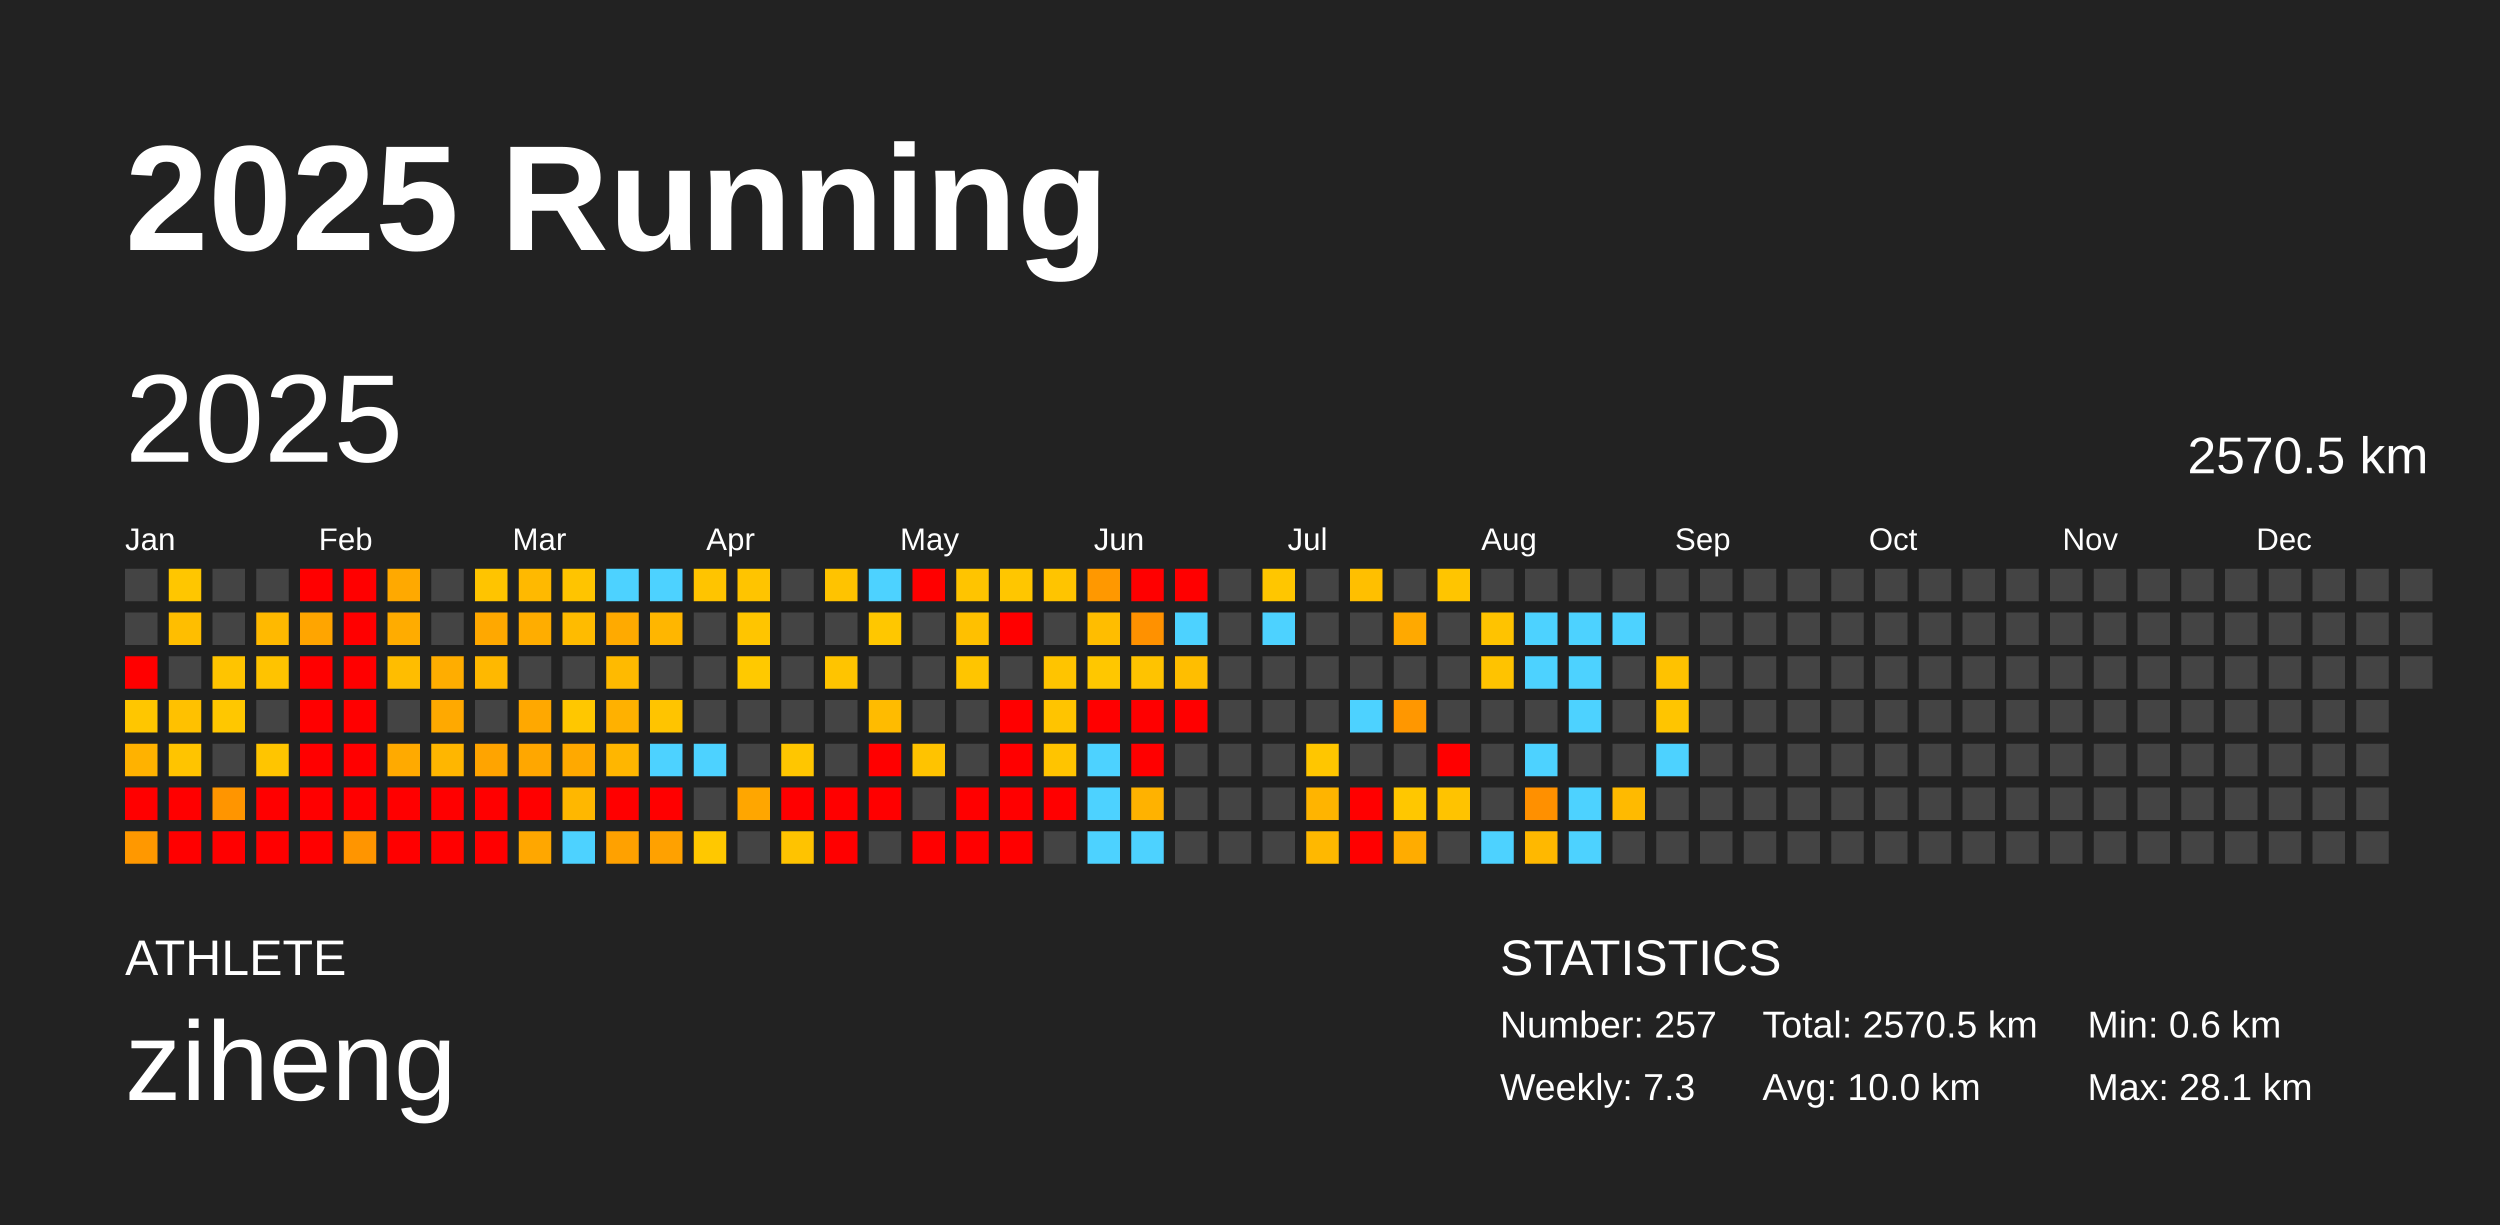
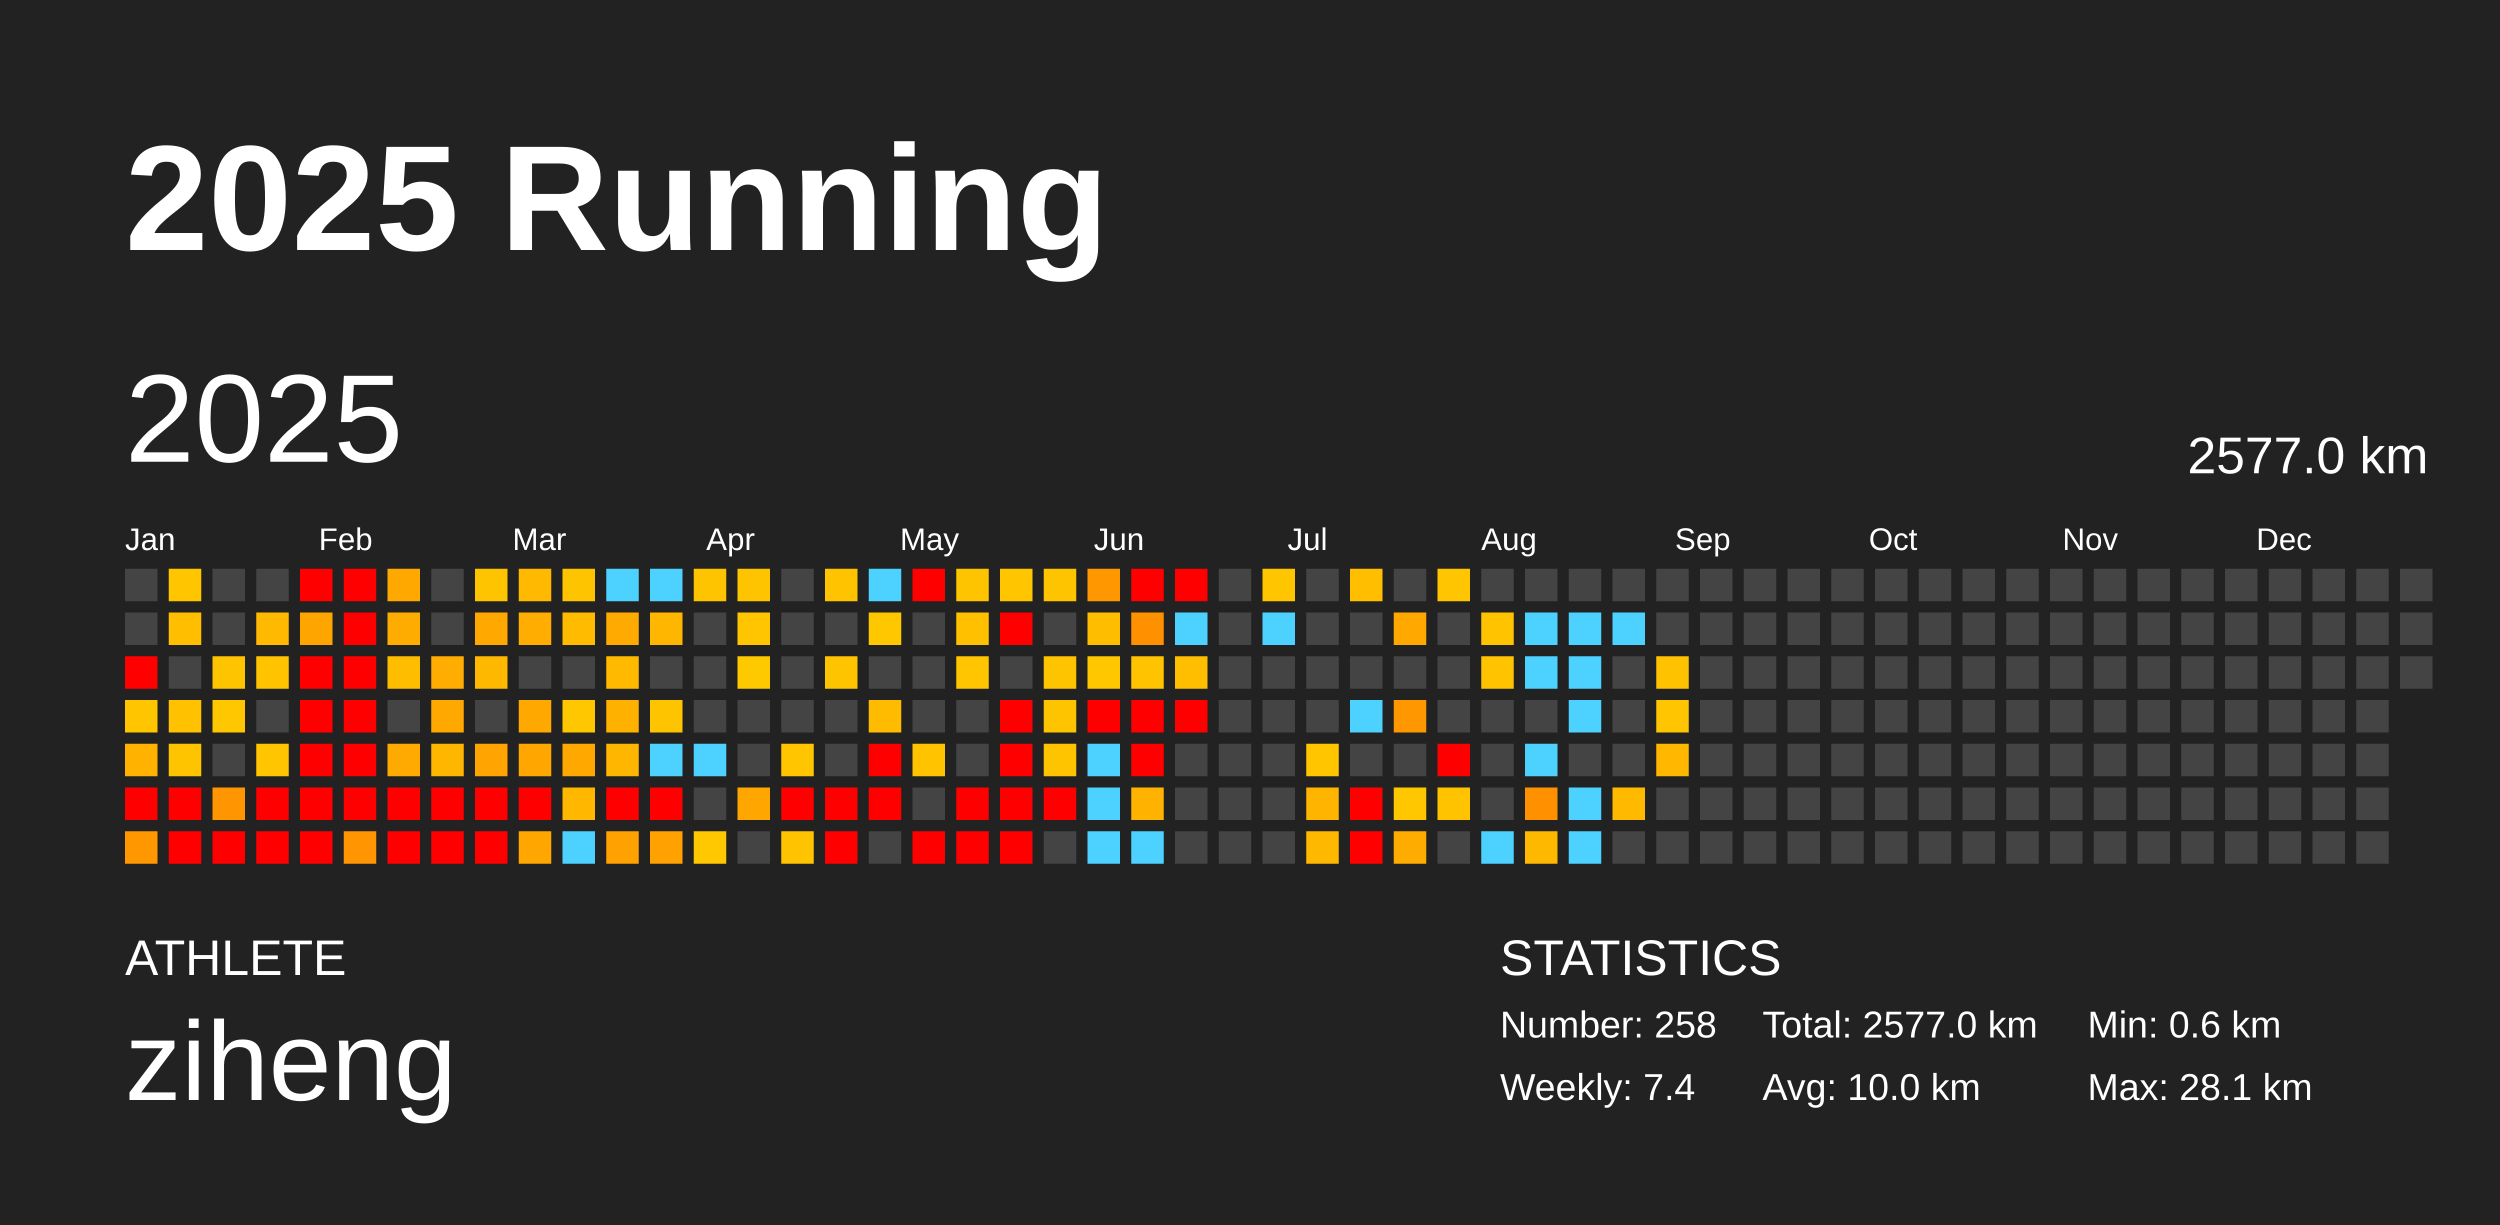
<svg xmlns="http://www.w3.org/2000/svg" baseProfile="full" height="98mm" version="1.1" viewBox="0,0,200,98" width="200mm">
  <defs />
  <rect fill="#222222" height="98" width="200" x="0" y="0" />
  <text fill="#FFFFFF" style="font-size:12px; font-family:Arial; font-weight:bold;" x="10" y="20">2025 Running</text>
  <text fill="#FFFFFF" style="font-size:4px; font-family:Arial" x="10" y="78">ATHLETE</text>
  <text fill="#FFFFFF" style="font-size:9px; font-family:Arial" x="10" y="88">ziheng</text>
  <text fill="#FFFFFF" style="font-size:4px; font-family:Arial" x="120" y="78">STATISTICS</text>
-   <text fill="#FFFFFF" style="font-size:3px; font-family:Arial" x="120" y="83">Number: 257</text>
-   <text fill="#FFFFFF" style="font-size:3px; font-family:Arial" x="120" y="88">Weekly: 7.3</text>
-   <text fill="#FFFFFF" style="font-size:3px; font-family:Arial" x="141" y="83">Total: 2570.5 km</text>
+   <text fill="#FFFFFF" style="font-size:3px; font-family:Arial" x="120" y="83">Number: 258</text>
+   <text fill="#FFFFFF" style="font-size:3px; font-family:Arial" x="120" y="88">Weekly: 7.4</text>
+   <text fill="#FFFFFF" style="font-size:3px; font-family:Arial" x="141" y="83">Total: 2577.0 km</text>
  <text fill="#FFFFFF" style="font-size:3px; font-family:Arial" x="141" y="88">Avg: 10.0 km</text>
  <text fill="#FFFFFF" style="font-size:3px; font-family:Arial" x="167" y="83">Min: 0.6 km</text>
  <text fill="#FFFFFF" style="font-size:3px; font-family:Arial" x="167" y="88">Max: 28.1 km</text>
  <text dominant-baseline="hanging" fill="#FFFFFF" style="font-size:10.0px; font-family:Arial;" x="10" y="30">2025</text>
-   <text dominant-baseline="hanging" fill="#FFFFFF" style="font-size:4.125px; font-family:Arial;" x="175" y="35">2570.5 km</text>
+   <text dominant-baseline="hanging" fill="#FFFFFF" style="font-size:4.125px; font-family:Arial;" x="175" y="35">2577.0 km</text>
  <text fill="#FFFFFF" style="font-size:2.5px; font-family:Arial" x="10.0" y="44">Jan</text>
  <text fill="#FFFFFF" style="font-size:2.5px; font-family:Arial" x="25.5" y="44">Feb</text>
  <text fill="#FFFFFF" style="font-size:2.5px; font-family:Arial" x="41.0" y="44">Mar</text>
  <text fill="#FFFFFF" style="font-size:2.5px; font-family:Arial" x="56.5" y="44">Apr</text>
  <text fill="#FFFFFF" style="font-size:2.5px; font-family:Arial" x="72.0" y="44">May</text>
  <text fill="#FFFFFF" style="font-size:2.5px; font-family:Arial" x="87.5" y="44">Jun</text>
  <text fill="#FFFFFF" style="font-size:2.5px; font-family:Arial" x="103.0" y="44">Jul</text>
  <text fill="#FFFFFF" style="font-size:2.5px; font-family:Arial" x="118.5" y="44">Aug</text>
  <text fill="#FFFFFF" style="font-size:2.5px; font-family:Arial" x="134.0" y="44">Sep</text>
  <text fill="#FFFFFF" style="font-size:2.5px; font-family:Arial" x="149.5" y="44">Oct</text>
  <text fill="#FFFFFF" style="font-size:2.5px; font-family:Arial" x="165.0" y="44">Nov</text>
  <text fill="#FFFFFF" style="font-size:2.5px; font-family:Arial" x="180.5" y="44">Dec</text>
  <rect fill="#444444" height="2.6" width="2.6" x="10.0" y="45.5" />
  <rect fill="#444444" height="2.6" width="2.6" x="10.0" y="49.0" />
  <rect fill="red" height="2.6" width="2.6" x="10.0" y="52.5" />
  <rect fill="#ffc600" height="2.6" width="2.6" x="10.0" y="56.0" />
  <rect fill="#ffb200" height="2.6" width="2.6" x="10.0" y="59.5" />
  <rect fill="red" height="2.6" width="2.6" x="10.0" y="63.0" />
  <rect fill="#ff9800" height="2.6" width="2.6" x="10.0" y="66.5" />
  <rect fill="#ffc600" height="2.6" width="2.6" x="13.5" y="45.5" />
  <rect fill="#ffbe00" height="2.6" width="2.6" x="13.5" y="49.0" />
  <rect fill="#444444" height="2.6" width="2.6" x="13.5" y="52.5" />
  <rect fill="#ffc100" height="2.6" width="2.6" x="13.5" y="56.0" />
  <rect fill="#ffc400" height="2.6" width="2.6" x="13.5" y="59.5" />
  <rect fill="red" height="2.6" width="2.6" x="13.5" y="63.0" />
  <rect fill="red" height="2.6" width="2.6" x="13.5" y="66.5" />
  <rect fill="#444444" height="2.6" width="2.6" x="17.0" y="45.5" />
  <rect fill="#444444" height="2.6" width="2.6" x="17.0" y="49.0" />
  <rect fill="#ffc400" height="2.6" width="2.6" x="17.0" y="52.5" />
  <rect fill="#ffc700" height="2.6" width="2.6" x="17.0" y="56.0" />
  <rect fill="#444444" height="2.6" width="2.6" x="17.0" y="59.5" />
  <rect fill="#ff9500" height="2.6" width="2.6" x="17.0" y="63.0" />
  <rect fill="red" height="2.6" width="2.6" x="17.0" y="66.5" />
  <rect fill="#444444" height="2.6" width="2.6" x="20.5" y="45.5" />
  <rect fill="#ffb900" height="2.6" width="2.6" x="20.5" y="49.0" />
  <rect fill="#ffc300" height="2.6" width="2.6" x="20.5" y="52.5" />
  <rect fill="#444444" height="2.6" width="2.6" x="20.5" y="56.0" />
  <rect fill="#ffc500" height="2.6" width="2.6" x="20.5" y="59.5" />
  <rect fill="red" height="2.6" width="2.6" x="20.5" y="63.0" />
  <rect fill="red" height="2.6" width="2.6" x="20.5" y="66.5" />
  <rect fill="red" height="2.6" width="2.6" x="24.0" y="45.5" />
  <rect fill="#ffa500" height="2.6" width="2.6" x="24.0" y="49.0" />
  <rect fill="red" height="2.6" width="2.6" x="24.0" y="52.5" />
  <rect fill="red" height="2.6" width="2.6" x="24.0" y="56.0" />
  <rect fill="red" height="2.6" width="2.6" x="24.0" y="59.5" />
  <rect fill="red" height="2.6" width="2.6" x="24.0" y="63.0" />
  <rect fill="red" height="2.6" width="2.6" x="24.0" y="66.5" />
  <rect fill="red" height="2.6" width="2.6" x="27.5" y="45.5" />
  <rect fill="red" height="2.6" width="2.6" x="27.5" y="49.0" />
  <rect fill="red" height="2.6" width="2.6" x="27.5" y="52.5" />
  <rect fill="red" height="2.6" width="2.6" x="27.5" y="56.0" />
  <rect fill="red" height="2.6" width="2.6" x="27.5" y="59.5" />
  <rect fill="red" height="2.6" width="2.6" x="27.5" y="63.0" />
  <rect fill="#ff9500" height="2.6" width="2.6" x="27.5" y="66.5" />
  <rect fill="#ffa900" height="2.6" width="2.6" x="31.0" y="45.5" />
  <rect fill="#ffac00" height="2.6" width="2.6" x="31.0" y="49.0" />
  <rect fill="#ffbd00" height="2.6" width="2.6" x="31.0" y="52.5" />
  <rect fill="#444444" height="2.6" width="2.6" x="31.0" y="56.0" />
  <rect fill="#ffaa00" height="2.6" width="2.6" x="31.0" y="59.5" />
  <rect fill="red" height="2.6" width="2.6" x="31.0" y="63.0" />
  <rect fill="red" height="2.6" width="2.6" x="31.0" y="66.5" />
  <rect fill="#444444" height="2.6" width="2.6" x="34.5" y="45.5" />
  <rect fill="#444444" height="2.6" width="2.6" x="34.5" y="49.0" />
  <rect fill="#ffad00" height="2.6" width="2.6" x="34.5" y="52.5" />
  <rect fill="#ffa900" height="2.6" width="2.6" x="34.5" y="56.0" />
  <rect fill="#ffb600" height="2.6" width="2.6" x="34.5" y="59.5" />
  <rect fill="red" height="2.6" width="2.6" x="34.5" y="63.0" />
  <rect fill="red" height="2.6" width="2.6" x="34.5" y="66.5" />
  <rect fill="#ffc400" height="2.6" width="2.6" x="38.0" y="45.5" />
  <rect fill="#ffa800" height="2.6" width="2.6" x="38.0" y="49.0" />
  <rect fill="#ffb800" height="2.6" width="2.6" x="38.0" y="52.5" />
  <rect fill="#444444" height="2.6" width="2.6" x="38.0" y="56.0" />
  <rect fill="#ffa400" height="2.6" width="2.6" x="38.0" y="59.5" />
  <rect fill="red" height="2.6" width="2.6" x="38.0" y="63.0" />
  <rect fill="red" height="2.6" width="2.6" x="38.0" y="66.5" />
  <rect fill="#ffb900" height="2.6" width="2.6" x="41.5" y="45.5" />
  <rect fill="#ffad00" height="2.6" width="2.6" x="41.5" y="49.0" />
  <rect fill="#444444" height="2.6" width="2.6" x="41.5" y="52.5" />
  <rect fill="#ffa800" height="2.6" width="2.6" x="41.5" y="56.0" />
  <rect fill="#ffa700" height="2.6" width="2.6" x="41.5" y="59.5" />
  <rect fill="red" height="2.6" width="2.6" x="41.5" y="63.0" />
  <rect fill="#ffa700" height="2.6" width="2.6" x="41.5" y="66.5" />
  <rect fill="#ffc400" height="2.6" width="2.6" x="45.0" y="45.5" />
  <rect fill="#ffbb00" height="2.6" width="2.6" x="45.0" y="49.0" />
  <rect fill="#444444" height="2.6" width="2.6" x="45.0" y="52.5" />
  <rect fill="#ffc700" height="2.6" width="2.6" x="45.0" y="56.0" />
  <rect fill="#ffa900" height="2.6" width="2.6" x="45.0" y="59.5" />
  <rect fill="#ffb700" height="2.6" width="2.6" x="45.0" y="63.0" />
  <rect fill="#4dd2ff" height="2.6" width="2.6" x="45.0" y="66.5" />
  <rect fill="#4dd2ff" height="2.6" width="2.6" x="48.5" y="45.5" />
  <rect fill="#ffaa00" height="2.6" width="2.6" x="48.5" y="49.0" />
  <rect fill="#ffba00" height="2.6" width="2.6" x="48.5" y="52.5" />
  <rect fill="#ffb100" height="2.6" width="2.6" x="48.5" y="56.0" />
  <rect fill="#ffb600" height="2.6" width="2.6" x="48.5" y="59.5" />
  <rect fill="red" height="2.6" width="2.6" x="48.5" y="63.0" />
  <rect fill="#ffa100" height="2.6" width="2.6" x="48.5" y="66.5" />
  <rect fill="#4dd2ff" height="2.6" width="2.6" x="52.0" y="45.5" />
  <rect fill="#ffb600" height="2.6" width="2.6" x="52.0" y="49.0" />
  <rect fill="#444444" height="2.6" width="2.6" x="52.0" y="52.5" />
  <rect fill="#ffc400" height="2.6" width="2.6" x="52.0" y="56.0" />
  <rect fill="#4dd2ff" height="2.6" width="2.6" x="52.0" y="59.5" />
  <rect fill="red" height="2.6" width="2.6" x="52.0" y="63.0" />
  <rect fill="#ffa100" height="2.6" width="2.6" x="52.0" y="66.5" />
  <rect fill="#ffc400" height="2.6" width="2.6" x="55.5" y="45.5" />
  <rect fill="#444444" height="2.6" width="2.6" x="55.5" y="49.0" />
  <rect fill="#444444" height="2.6" width="2.6" x="55.5" y="52.5" />
  <rect fill="#444444" height="2.6" width="2.6" x="55.5" y="56.0" />
  <rect fill="#4dd2ff" height="2.6" width="2.6" x="55.5" y="59.5" />
  <rect fill="#444444" height="2.6" width="2.6" x="55.5" y="63.0" />
  <rect fill="#ffc800" height="2.6" width="2.6" x="55.5" y="66.5" />
  <rect fill="#ffc400" height="2.6" width="2.6" x="59.0" y="45.5" />
  <rect fill="#ffc500" height="2.6" width="2.6" x="59.0" y="49.0" />
  <rect fill="#ffc900" height="2.6" width="2.6" x="59.0" y="52.5" />
  <rect fill="#444444" height="2.6" width="2.6" x="59.0" y="56.0" />
  <rect fill="#444444" height="2.6" width="2.6" x="59.0" y="59.5" />
  <rect fill="#ffa600" height="2.6" width="2.6" x="59.0" y="63.0" />
  <rect fill="#444444" height="2.6" width="2.6" x="59.0" y="66.5" />
  <rect fill="#444444" height="2.6" width="2.6" x="62.5" y="45.5" />
  <rect fill="#444444" height="2.6" width="2.6" x="62.5" y="49.0" />
  <rect fill="#444444" height="2.6" width="2.6" x="62.5" y="52.5" />
  <rect fill="#444444" height="2.6" width="2.6" x="62.5" y="56.0" />
  <rect fill="#ffc600" height="2.6" width="2.6" x="62.5" y="59.5" />
  <rect fill="red" height="2.6" width="2.6" x="62.5" y="63.0" />
  <rect fill="#ffc300" height="2.6" width="2.6" x="62.5" y="66.5" />
  <rect fill="#ffc300" height="2.6" width="2.6" x="66.0" y="45.5" />
  <rect fill="#444444" height="2.6" width="2.6" x="66.0" y="49.0" />
  <rect fill="#ffc400" height="2.6" width="2.6" x="66.0" y="52.5" />
  <rect fill="#444444" height="2.6" width="2.6" x="66.0" y="56.0" />
  <rect fill="#444444" height="2.6" width="2.6" x="66.0" y="59.5" />
  <rect fill="red" height="2.6" width="2.6" x="66.0" y="63.0" />
  <rect fill="red" height="2.6" width="2.6" x="66.0" y="66.5" />
  <rect fill="#4dd2ff" height="2.6" width="2.6" x="69.5" y="45.5" />
  <rect fill="#ffc700" height="2.6" width="2.6" x="69.5" y="49.0" />
  <rect fill="#444444" height="2.6" width="2.6" x="69.5" y="52.5" />
  <rect fill="#ffbb00" height="2.6" width="2.6" x="69.5" y="56.0" />
  <rect fill="red" height="2.6" width="2.6" x="69.5" y="59.5" />
  <rect fill="red" height="2.6" width="2.6" x="69.5" y="63.0" />
  <rect fill="#444444" height="2.6" width="2.6" x="69.5" y="66.5" />
  <rect fill="red" height="2.6" width="2.6" x="73.0" y="45.5" />
  <rect fill="#444444" height="2.6" width="2.6" x="73.0" y="49.0" />
  <rect fill="#444444" height="2.6" width="2.6" x="73.0" y="52.5" />
  <rect fill="#444444" height="2.6" width="2.6" x="73.0" y="56.0" />
  <rect fill="#ffc300" height="2.6" width="2.6" x="73.0" y="59.5" />
  <rect fill="#444444" height="2.6" width="2.6" x="73.0" y="63.0" />
  <rect fill="red" height="2.6" width="2.6" x="73.0" y="66.5" />
  <rect fill="#ffc400" height="2.6" width="2.6" x="76.5" y="45.5" />
  <rect fill="#ffc000" height="2.6" width="2.6" x="76.5" y="49.0" />
  <rect fill="#ffc500" height="2.6" width="2.6" x="76.5" y="52.5" />
  <rect fill="#444444" height="2.6" width="2.6" x="76.5" y="56.0" />
  <rect fill="#444444" height="2.6" width="2.6" x="76.5" y="59.5" />
  <rect fill="red" height="2.6" width="2.6" x="76.5" y="63.0" />
  <rect fill="red" height="2.6" width="2.6" x="76.5" y="66.5" />
  <rect fill="#ffc600" height="2.6" width="2.6" x="80.0" y="45.5" />
  <rect fill="red" height="2.6" width="2.6" x="80.0" y="49.0" />
  <rect fill="#444444" height="2.6" width="2.6" x="80.0" y="52.5" />
  <rect fill="red" height="2.6" width="2.6" x="80.0" y="56.0" />
  <rect fill="red" height="2.6" width="2.6" x="80.0" y="59.5" />
  <rect fill="red" height="2.6" width="2.6" x="80.0" y="63.0" />
  <rect fill="red" height="2.6" width="2.6" x="80.0" y="66.5" />
  <rect fill="#ffc400" height="2.6" width="2.6" x="83.5" y="45.5" />
  <rect fill="#444444" height="2.6" width="2.6" x="83.5" y="49.0" />
  <rect fill="#ffc400" height="2.6" width="2.6" x="83.5" y="52.5" />
  <rect fill="#ffc400" height="2.6" width="2.6" x="83.5" y="56.0" />
  <rect fill="#ffc400" height="2.6" width="2.6" x="83.5" y="59.5" />
  <rect fill="red" height="2.6" width="2.6" x="83.5" y="63.0" />
  <rect fill="#444444" height="2.6" width="2.6" x="83.5" y="66.5" />
  <rect fill="#ff9800" height="2.6" width="2.6" x="87.0" y="45.5" />
  <rect fill="#ffbd00" height="2.6" width="2.6" x="87.0" y="49.0" />
  <rect fill="#ffc700" height="2.6" width="2.6" x="87.0" y="52.5" />
  <rect fill="red" height="2.6" width="2.6" x="87.0" y="56.0" />
  <rect fill="#4dd2ff" height="2.6" width="2.6" x="87.0" y="59.5" />
  <rect fill="#4dd2ff" height="2.6" width="2.6" x="87.0" y="63.0" />
  <rect fill="#4dd2ff" height="2.6" width="2.6" x="87.0" y="66.5" />
  <rect fill="red" height="2.6" width="2.6" x="90.5" y="45.5" />
  <rect fill="#ff9100" height="2.6" width="2.6" x="90.5" y="49.0" />
  <rect fill="#ffc300" height="2.6" width="2.6" x="90.5" y="52.5" />
  <rect fill="red" height="2.6" width="2.6" x="90.5" y="56.0" />
  <rect fill="red" height="2.6" width="2.6" x="90.5" y="59.5" />
  <rect fill="#ffb200" height="2.6" width="2.6" x="90.5" y="63.0" />
  <rect fill="#4dd2ff" height="2.6" width="2.6" x="90.5" y="66.5" />
  <rect fill="red" height="2.6" width="2.6" x="94.0" y="45.5" />
  <rect fill="#4dd2ff" height="2.6" width="2.6" x="94.0" y="49.0" />
  <rect fill="#ffbe00" height="2.6" width="2.6" x="94.0" y="52.5" />
  <rect fill="red" height="2.6" width="2.6" x="94.0" y="56.0" />
  <rect fill="#444444" height="2.6" width="2.6" x="94.0" y="59.5" />
  <rect fill="#444444" height="2.6" width="2.6" x="94.0" y="63.0" />
  <rect fill="#444444" height="2.6" width="2.6" x="94.0" y="66.5" />
  <rect fill="#444444" height="2.6" width="2.6" x="97.5" y="45.5" />
  <rect fill="#444444" height="2.6" width="2.6" x="97.5" y="49.0" />
  <rect fill="#444444" height="2.6" width="2.6" x="97.5" y="52.5" />
  <rect fill="#444444" height="2.6" width="2.6" x="97.5" y="56.0" />
  <rect fill="#444444" height="2.6" width="2.6" x="97.5" y="59.5" />
  <rect fill="#444444" height="2.6" width="2.6" x="97.5" y="63.0" />
  <rect fill="#444444" height="2.6" width="2.6" x="97.5" y="66.5" />
  <rect fill="#ffc600" height="2.6" width="2.6" x="101.0" y="45.5" />
  <rect fill="#4dd2ff" height="2.6" width="2.6" x="101.0" y="49.0" />
  <rect fill="#444444" height="2.6" width="2.6" x="101.0" y="52.5" />
  <rect fill="#444444" height="2.6" width="2.6" x="101.0" y="56.0" />
  <rect fill="#444444" height="2.6" width="2.6" x="101.0" y="59.5" />
  <rect fill="#444444" height="2.6" width="2.6" x="101.0" y="63.0" />
  <rect fill="#444444" height="2.6" width="2.6" x="101.0" y="66.5" />
  <rect fill="#444444" height="2.6" width="2.6" x="104.5" y="45.5" />
  <rect fill="#444444" height="2.6" width="2.6" x="104.5" y="49.0" />
  <rect fill="#444444" height="2.6" width="2.6" x="104.5" y="52.5" />
  <rect fill="#444444" height="2.6" width="2.6" x="104.5" y="56.0" />
  <rect fill="#ffc600" height="2.6" width="2.6" x="104.5" y="59.5" />
  <rect fill="#ffb400" height="2.6" width="2.6" x="104.5" y="63.0" />
  <rect fill="#ffb800" height="2.6" width="2.6" x="104.5" y="66.5" />
  <rect fill="#ffbf00" height="2.6" width="2.6" x="108.0" y="45.5" />
  <rect fill="#444444" height="2.6" width="2.6" x="108.0" y="49.0" />
  <rect fill="#444444" height="2.6" width="2.6" x="108.0" y="52.5" />
  <rect fill="#4dd2ff" height="2.6" width="2.6" x="108.0" y="56.0" />
  <rect fill="#444444" height="2.6" width="2.6" x="108.0" y="59.5" />
  <rect fill="red" height="2.6" width="2.6" x="108.0" y="63.0" />
  <rect fill="red" height="2.6" width="2.6" x="108.0" y="66.5" />
  <rect fill="#444444" height="2.6" width="2.6" x="111.5" y="45.5" />
  <rect fill="#ffa900" height="2.6" width="2.6" x="111.5" y="49.0" />
  <rect fill="#444444" height="2.6" width="2.6" x="111.5" y="52.5" />
  <rect fill="#ff9700" height="2.6" width="2.6" x="111.5" y="56.0" />
  <rect fill="#444444" height="2.6" width="2.6" x="111.5" y="59.5" />
  <rect fill="#ffc700" height="2.6" width="2.6" x="111.5" y="63.0" />
  <rect fill="#ffac00" height="2.6" width="2.6" x="111.5" y="66.5" />
  <rect fill="#ffc500" height="2.6" width="2.6" x="115.0" y="45.5" />
  <rect fill="#444444" height="2.6" width="2.6" x="115.0" y="49.0" />
  <rect fill="#444444" height="2.6" width="2.6" x="115.0" y="52.5" />
  <rect fill="#444444" height="2.6" width="2.6" x="115.0" y="56.0" />
  <rect fill="red" height="2.6" width="2.6" x="115.0" y="59.5" />
  <rect fill="#ffc300" height="2.6" width="2.6" x="115.0" y="63.0" />
  <rect fill="#444444" height="2.6" width="2.6" x="115.0" y="66.5" />
  <rect fill="#444444" height="2.6" width="2.6" x="118.5" y="45.5" />
  <rect fill="#ffc300" height="2.6" width="2.6" x="118.5" y="49.0" />
  <rect fill="#ffc300" height="2.6" width="2.6" x="118.5" y="52.5" />
  <rect fill="#444444" height="2.6" width="2.6" x="118.5" y="56.0" />
  <rect fill="#444444" height="2.6" width="2.6" x="118.5" y="59.5" />
  <rect fill="#444444" height="2.6" width="2.6" x="118.5" y="63.0" />
  <rect fill="#4dd2ff" height="2.6" width="2.6" x="118.5" y="66.5" />
  <rect fill="#444444" height="2.6" width="2.6" x="122.0" y="45.5" />
  <rect fill="#4dd2ff" height="2.6" width="2.6" x="122.0" y="49.0" />
  <rect fill="#4dd2ff" height="2.6" width="2.6" x="122.0" y="52.5" />
  <rect fill="#444444" height="2.6" width="2.6" x="122.0" y="56.0" />
  <rect fill="#4dd2ff" height="2.6" width="2.6" x="122.0" y="59.5" />
  <rect fill="#ff9000" height="2.6" width="2.6" x="122.0" y="63.0" />
  <rect fill="#ffb800" height="2.6" width="2.6" x="122.0" y="66.5" />
  <rect fill="#444444" height="2.6" width="2.6" x="125.5" y="45.5" />
  <rect fill="#4dd2ff" height="2.6" width="2.6" x="125.5" y="49.0" />
  <rect fill="#4dd2ff" height="2.6" width="2.6" x="125.5" y="52.5" />
  <rect fill="#4dd2ff" height="2.6" width="2.6" x="125.5" y="56.0" />
  <rect fill="#444444" height="2.6" width="2.6" x="125.5" y="59.5" />
  <rect fill="#4dd2ff" height="2.6" width="2.6" x="125.5" y="63.0" />
  <rect fill="#4dd2ff" height="2.6" width="2.6" x="125.5" y="66.5" />
  <rect fill="#444444" height="2.6" width="2.6" x="129.0" y="45.5" />
  <rect fill="#4dd2ff" height="2.6" width="2.6" x="129.0" y="49.0" />
  <rect fill="#444444" height="2.6" width="2.6" x="129.0" y="52.5" />
  <rect fill="#444444" height="2.6" width="2.6" x="129.0" y="56.0" />
  <rect fill="#444444" height="2.6" width="2.6" x="129.0" y="59.5" />
  <rect fill="#ffba00" height="2.6" width="2.6" x="129.0" y="63.0" />
  <rect fill="#444444" height="2.6" width="2.6" x="129.0" y="66.5" />
  <rect fill="#444444" height="2.6" width="2.6" x="132.5" y="45.5" />
  <rect fill="#444444" height="2.6" width="2.6" x="132.5" y="49.0" />
  <rect fill="#ffc200" height="2.6" width="2.6" x="132.5" y="52.5" />
  <rect fill="#ffc500" height="2.6" width="2.6" x="132.5" y="56.0" />
-   <rect fill="#4dd2ff" height="2.6" width="2.6" x="132.5" y="59.5" />
+   <rect fill="#ffb700" height="2.6" width="2.6" x="132.5" y="59.5" />
  <rect fill="#444444" height="2.6" width="2.6" x="132.5" y="63.0" />
  <rect fill="#444444" height="2.6" width="2.6" x="132.5" y="66.5" />
  <rect fill="#444444" height="2.6" width="2.6" x="136.0" y="45.5" />
  <rect fill="#444444" height="2.6" width="2.6" x="136.0" y="49.0" />
  <rect fill="#444444" height="2.6" width="2.6" x="136.0" y="52.5" />
  <rect fill="#444444" height="2.6" width="2.6" x="136.0" y="56.0" />
  <rect fill="#444444" height="2.6" width="2.6" x="136.0" y="59.5" />
  <rect fill="#444444" height="2.6" width="2.6" x="136.0" y="63.0" />
  <rect fill="#444444" height="2.6" width="2.6" x="136.0" y="66.5" />
  <rect fill="#444444" height="2.6" width="2.6" x="139.5" y="45.5" />
  <rect fill="#444444" height="2.6" width="2.6" x="139.5" y="49.0" />
  <rect fill="#444444" height="2.6" width="2.6" x="139.5" y="52.5" />
  <rect fill="#444444" height="2.6" width="2.6" x="139.5" y="56.0" />
  <rect fill="#444444" height="2.6" width="2.6" x="139.5" y="59.5" />
  <rect fill="#444444" height="2.6" width="2.6" x="139.5" y="63.0" />
  <rect fill="#444444" height="2.6" width="2.6" x="139.5" y="66.5" />
  <rect fill="#444444" height="2.6" width="2.6" x="143.0" y="45.5" />
  <rect fill="#444444" height="2.6" width="2.6" x="143.0" y="49.0" />
  <rect fill="#444444" height="2.6" width="2.6" x="143.0" y="52.5" />
  <rect fill="#444444" height="2.6" width="2.6" x="143.0" y="56.0" />
  <rect fill="#444444" height="2.6" width="2.6" x="143.0" y="59.5" />
  <rect fill="#444444" height="2.6" width="2.6" x="143.0" y="63.0" />
  <rect fill="#444444" height="2.6" width="2.6" x="143.0" y="66.5" />
  <rect fill="#444444" height="2.6" width="2.6" x="146.5" y="45.5" />
  <rect fill="#444444" height="2.6" width="2.6" x="146.5" y="49.0" />
  <rect fill="#444444" height="2.6" width="2.6" x="146.5" y="52.5" />
  <rect fill="#444444" height="2.6" width="2.6" x="146.5" y="56.0" />
  <rect fill="#444444" height="2.6" width="2.6" x="146.5" y="59.5" />
  <rect fill="#444444" height="2.6" width="2.6" x="146.5" y="63.0" />
  <rect fill="#444444" height="2.6" width="2.6" x="146.5" y="66.5" />
  <rect fill="#444444" height="2.6" width="2.6" x="150.0" y="45.5" />
  <rect fill="#444444" height="2.6" width="2.6" x="150.0" y="49.0" />
  <rect fill="#444444" height="2.6" width="2.6" x="150.0" y="52.5" />
  <rect fill="#444444" height="2.6" width="2.6" x="150.0" y="56.0" />
  <rect fill="#444444" height="2.6" width="2.6" x="150.0" y="59.5" />
  <rect fill="#444444" height="2.6" width="2.6" x="150.0" y="63.0" />
  <rect fill="#444444" height="2.6" width="2.6" x="150.0" y="66.5" />
  <rect fill="#444444" height="2.6" width="2.6" x="153.5" y="45.5" />
  <rect fill="#444444" height="2.6" width="2.6" x="153.5" y="49.0" />
  <rect fill="#444444" height="2.6" width="2.6" x="153.5" y="52.5" />
  <rect fill="#444444" height="2.6" width="2.6" x="153.5" y="56.0" />
  <rect fill="#444444" height="2.6" width="2.6" x="153.5" y="59.5" />
  <rect fill="#444444" height="2.6" width="2.6" x="153.5" y="63.0" />
  <rect fill="#444444" height="2.6" width="2.6" x="153.5" y="66.5" />
  <rect fill="#444444" height="2.6" width="2.6" x="157.0" y="45.5" />
  <rect fill="#444444" height="2.6" width="2.6" x="157.0" y="49.0" />
  <rect fill="#444444" height="2.6" width="2.6" x="157.0" y="52.5" />
  <rect fill="#444444" height="2.6" width="2.6" x="157.0" y="56.0" />
  <rect fill="#444444" height="2.6" width="2.6" x="157.0" y="59.5" />
  <rect fill="#444444" height="2.6" width="2.6" x="157.0" y="63.0" />
  <rect fill="#444444" height="2.6" width="2.6" x="157.0" y="66.5" />
  <rect fill="#444444" height="2.6" width="2.6" x="160.5" y="45.5" />
  <rect fill="#444444" height="2.6" width="2.6" x="160.5" y="49.0" />
  <rect fill="#444444" height="2.6" width="2.6" x="160.5" y="52.5" />
  <rect fill="#444444" height="2.6" width="2.6" x="160.5" y="56.0" />
  <rect fill="#444444" height="2.6" width="2.6" x="160.5" y="59.5" />
  <rect fill="#444444" height="2.6" width="2.6" x="160.5" y="63.0" />
  <rect fill="#444444" height="2.6" width="2.6" x="160.5" y="66.5" />
  <rect fill="#444444" height="2.6" width="2.6" x="164.0" y="45.5" />
  <rect fill="#444444" height="2.6" width="2.6" x="164.0" y="49.0" />
  <rect fill="#444444" height="2.6" width="2.6" x="164.0" y="52.5" />
  <rect fill="#444444" height="2.6" width="2.6" x="164.0" y="56.0" />
  <rect fill="#444444" height="2.6" width="2.6" x="164.0" y="59.5" />
  <rect fill="#444444" height="2.6" width="2.6" x="164.0" y="63.0" />
  <rect fill="#444444" height="2.6" width="2.6" x="164.0" y="66.5" />
  <rect fill="#444444" height="2.6" width="2.6" x="167.5" y="45.5" />
  <rect fill="#444444" height="2.6" width="2.6" x="167.5" y="49.0" />
  <rect fill="#444444" height="2.6" width="2.6" x="167.5" y="52.5" />
  <rect fill="#444444" height="2.6" width="2.6" x="167.5" y="56.0" />
  <rect fill="#444444" height="2.6" width="2.6" x="167.5" y="59.5" />
  <rect fill="#444444" height="2.6" width="2.6" x="167.5" y="63.0" />
  <rect fill="#444444" height="2.6" width="2.6" x="167.5" y="66.5" />
  <rect fill="#444444" height="2.6" width="2.6" x="171.0" y="45.5" />
  <rect fill="#444444" height="2.6" width="2.6" x="171.0" y="49.0" />
  <rect fill="#444444" height="2.6" width="2.6" x="171.0" y="52.5" />
  <rect fill="#444444" height="2.6" width="2.6" x="171.0" y="56.0" />
  <rect fill="#444444" height="2.6" width="2.6" x="171.0" y="59.5" />
  <rect fill="#444444" height="2.6" width="2.6" x="171.0" y="63.0" />
  <rect fill="#444444" height="2.6" width="2.6" x="171.0" y="66.5" />
  <rect fill="#444444" height="2.6" width="2.6" x="174.5" y="45.5" />
  <rect fill="#444444" height="2.6" width="2.6" x="174.5" y="49.0" />
  <rect fill="#444444" height="2.6" width="2.6" x="174.5" y="52.5" />
  <rect fill="#444444" height="2.6" width="2.6" x="174.5" y="56.0" />
  <rect fill="#444444" height="2.6" width="2.6" x="174.5" y="59.5" />
  <rect fill="#444444" height="2.6" width="2.6" x="174.5" y="63.0" />
  <rect fill="#444444" height="2.6" width="2.6" x="174.5" y="66.5" />
  <rect fill="#444444" height="2.6" width="2.6" x="178.0" y="45.5" />
  <rect fill="#444444" height="2.6" width="2.6" x="178.0" y="49.0" />
  <rect fill="#444444" height="2.6" width="2.6" x="178.0" y="52.5" />
  <rect fill="#444444" height="2.6" width="2.6" x="178.0" y="56.0" />
  <rect fill="#444444" height="2.6" width="2.6" x="178.0" y="59.5" />
  <rect fill="#444444" height="2.6" width="2.6" x="178.0" y="63.0" />
  <rect fill="#444444" height="2.6" width="2.6" x="178.0" y="66.5" />
  <rect fill="#444444" height="2.6" width="2.6" x="181.5" y="45.5" />
  <rect fill="#444444" height="2.6" width="2.6" x="181.5" y="49.0" />
  <rect fill="#444444" height="2.6" width="2.6" x="181.5" y="52.5" />
  <rect fill="#444444" height="2.6" width="2.6" x="181.5" y="56.0" />
  <rect fill="#444444" height="2.6" width="2.6" x="181.5" y="59.5" />
  <rect fill="#444444" height="2.6" width="2.6" x="181.5" y="63.0" />
  <rect fill="#444444" height="2.6" width="2.6" x="181.5" y="66.5" />
  <rect fill="#444444" height="2.6" width="2.6" x="185.0" y="45.5" />
  <rect fill="#444444" height="2.6" width="2.6" x="185.0" y="49.0" />
  <rect fill="#444444" height="2.6" width="2.6" x="185.0" y="52.5" />
  <rect fill="#444444" height="2.6" width="2.6" x="185.0" y="56.0" />
  <rect fill="#444444" height="2.6" width="2.6" x="185.0" y="59.5" />
  <rect fill="#444444" height="2.6" width="2.6" x="185.0" y="63.0" />
  <rect fill="#444444" height="2.6" width="2.6" x="185.0" y="66.5" />
  <rect fill="#444444" height="2.6" width="2.6" x="188.5" y="45.5" />
  <rect fill="#444444" height="2.6" width="2.6" x="188.5" y="49.0" />
  <rect fill="#444444" height="2.6" width="2.6" x="188.5" y="52.5" />
  <rect fill="#444444" height="2.6" width="2.6" x="188.5" y="56.0" />
  <rect fill="#444444" height="2.6" width="2.6" x="188.5" y="59.5" />
  <rect fill="#444444" height="2.6" width="2.6" x="188.5" y="63.0" />
  <rect fill="#444444" height="2.6" width="2.6" x="188.5" y="66.5" />
  <rect fill="#444444" height="2.6" width="2.6" x="192.0" y="45.5" />
  <rect fill="#444444" height="2.6" width="2.6" x="192.0" y="49.0" />
  <rect fill="#444444" height="2.6" width="2.6" x="192.0" y="52.5" />
</svg>
